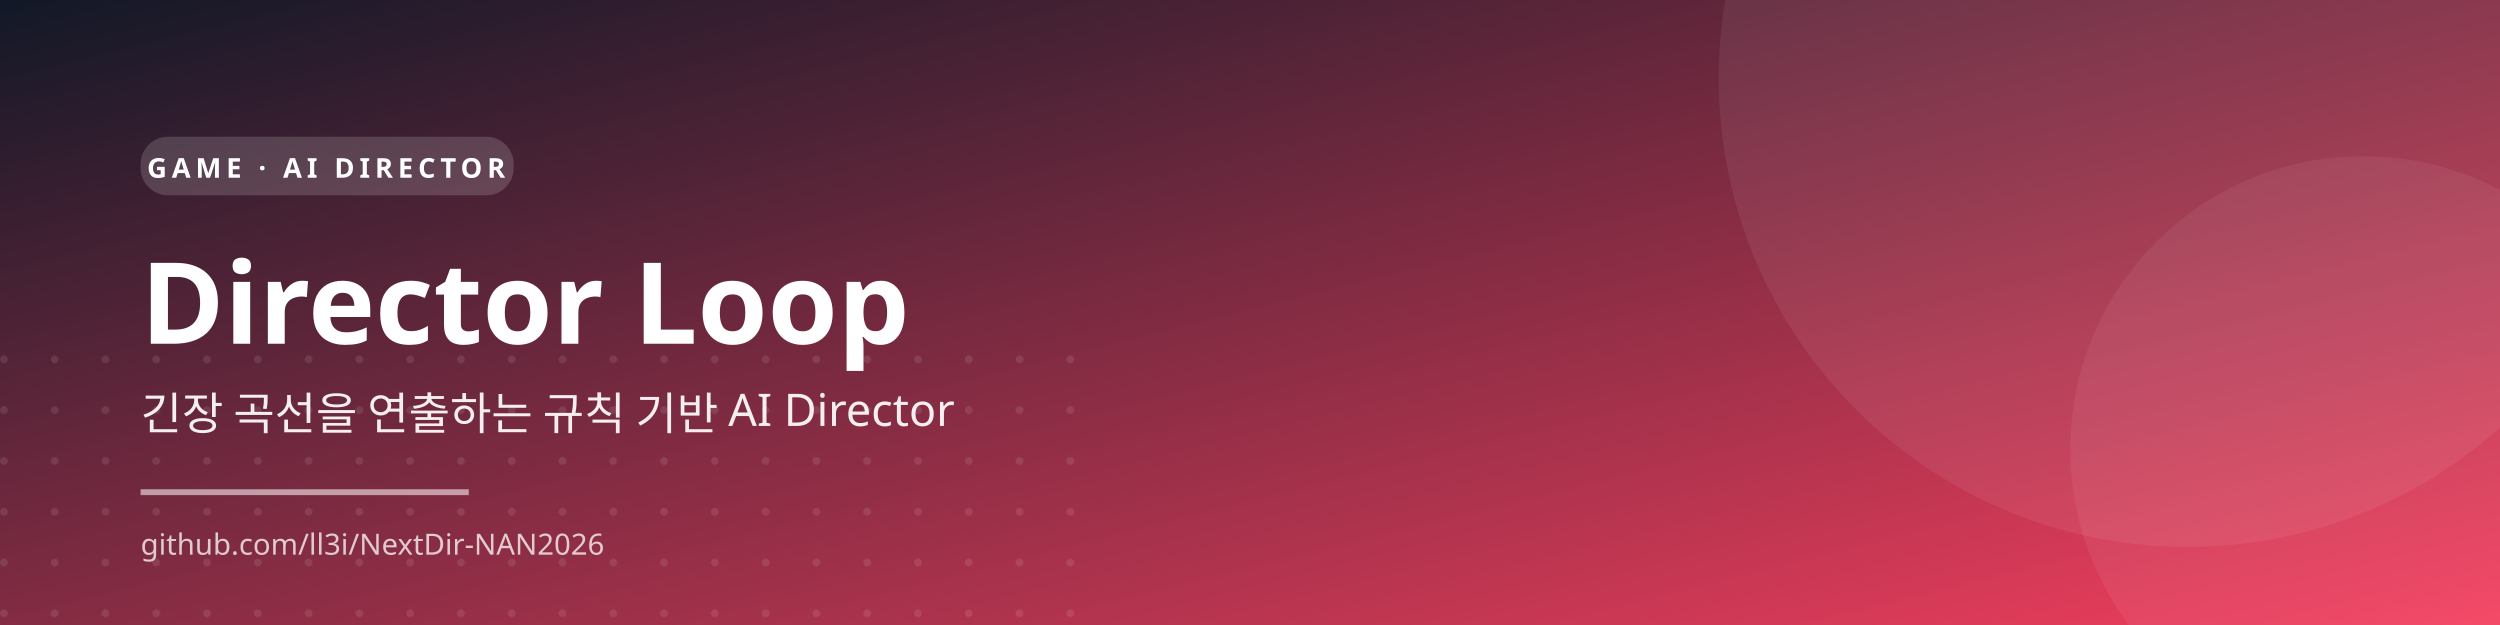
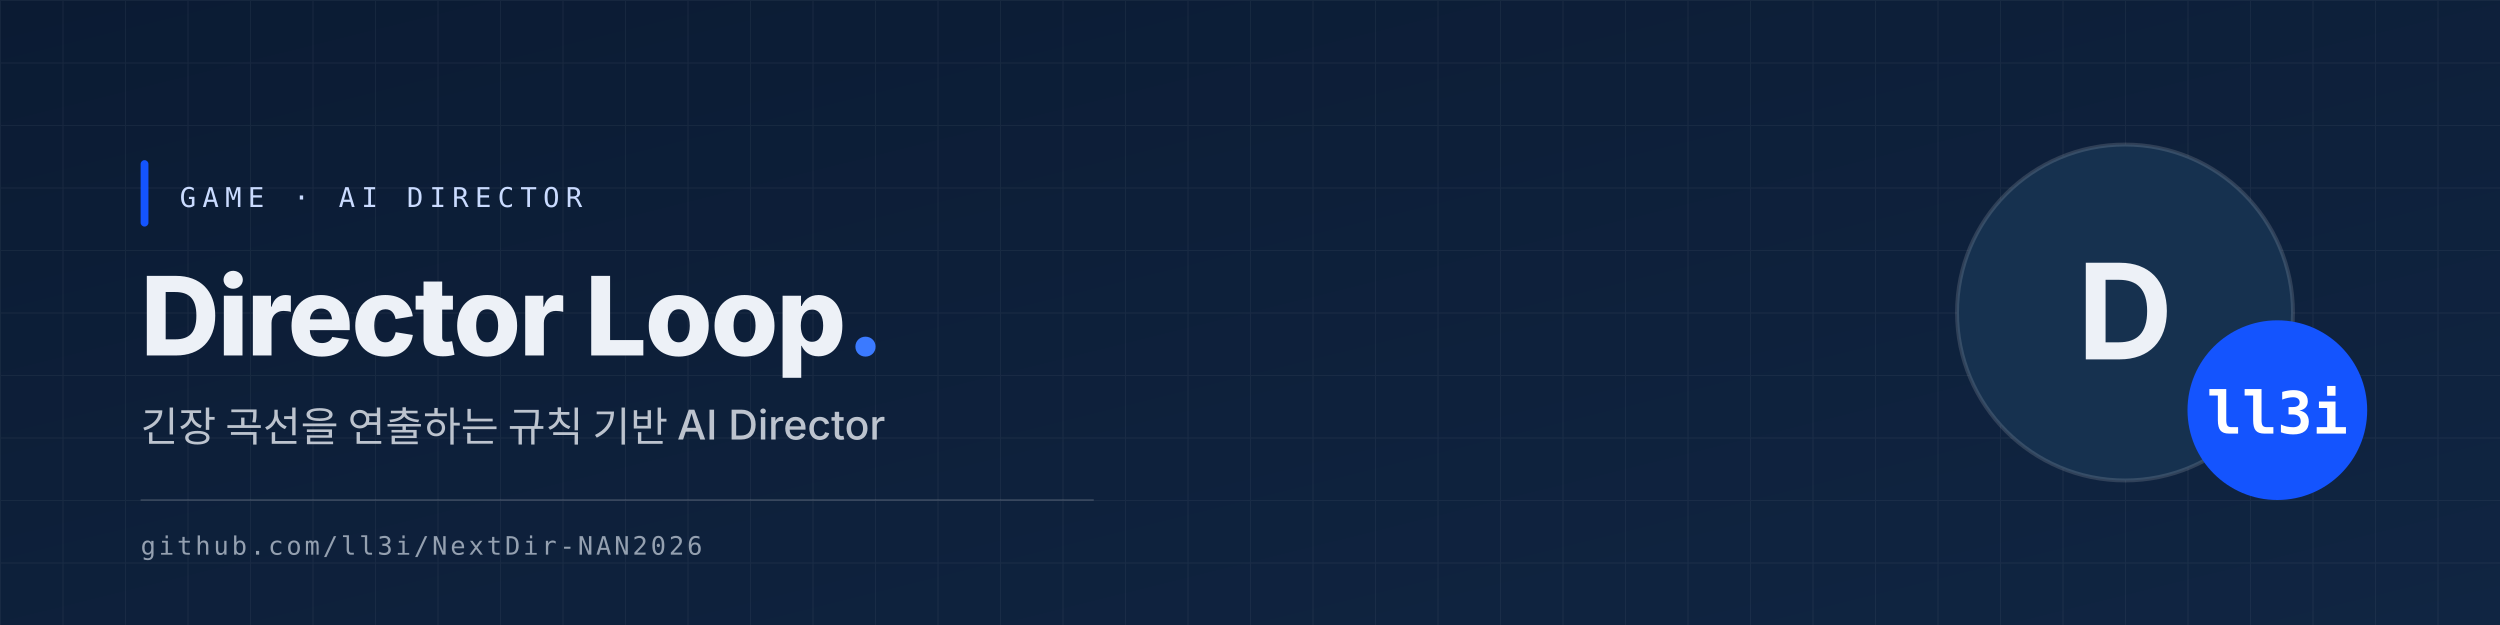
<svg xmlns="http://www.w3.org/2000/svg" width="1280" height="320" viewBox="0 0 1280 320" role="img" aria-label="Director Loop banner">
  <defs>
-     <linearGradient id="bg" x1="0" y1="0" x2="1" y2="1">
-       <stop offset="0" stop-color="#111827" />
-       <stop offset="1" stop-color="#F43F5E" />
+     <linearGradient id="ink" x1="0" y1="0" x2="1" y2="1">
+       <stop offset="0" stop-color="#0B1B33" />
+       <stop offset="1" stop-color="#102542" />
    </linearGradient>
-     <pattern id="dots" width="26" height="26" patternUnits="userSpaceOnUse">
-       <circle cx="2" cy="2" r="2" fill="#ffffff" opacity="0.10" />
+     <pattern id="grid" width="32" height="32" patternUnits="userSpaceOnUse">
+       <path d="M 32 0 L 0 0 0 32" fill="none" stroke="#FFFFFF" stroke-opacity="0.05" stroke-width="1" />
    </pattern>
  </defs>
-   <rect width="1280" height="320" fill="url(#bg)" />
-   <circle cx="1120" cy="40" r="240" fill="#ffffff" opacity="0.07" />
-   <circle cx="1210" cy="230" r="150" fill="#ffffff" opacity="0.06" />
-   <rect x="0" y="180" width="560" height="140" fill="url(#dots)" />
-   <rect x="72" y="70" rx="14" ry="14" width="191" height="30" fill="#ffffff" opacity="0.16" />
-   <text x="167" y="91" font-family="'Segoe UI','Apple SD Gothic Neo','Noto Sans KR',sans-serif" font-size="14" font-weight="700" letter-spacing="2.5" fill="#ffffff" text-anchor="middle">GAME · AI DIRECTOR</text>
-   <text x="72" y="176" font-family="'Segoe UI','Apple SD Gothic Neo','Noto Sans KR',sans-serif" font-size="58" font-weight="800" fill="#ffffff">Director Loop</text>
-   <text x="72" y="220" font-family="'Segoe UI','Apple SD Gothic Neo','Noto Sans KR',sans-serif" font-size="23" fill="#ffffff" opacity="0.92">긴장 곡선을 연출하는 규칙 기반 AI Director</text>
-   <line x1="72" y1="252" x2="240" y2="252" stroke="#ffffff" stroke-width="3" opacity="0.55" />
-   <text x="72" y="284" font-family="'Segoe UI','Apple SD Gothic Neo','Noto Sans KR',sans-serif" font-size="15" fill="#ffffff" opacity="0.75">github.com/ll3i/NextDir-NAN2026</text>
+   <rect width="1280" height="320" fill="url(#ink)" />
+   <rect width="1280" height="320" fill="url(#grid)" />
+   <circle cx="1088" cy="160" r="86" fill="#16314F" />
+   <circle cx="1088" cy="160" r="86" fill="none" stroke="#FFFFFF" stroke-opacity="0.14" stroke-width="2" />
+   <circle cx="1166" cy="210" r="46" fill="#1454FE" />
+   <text x="1088" y="184" font-family="'Pretendard Variable',Pretendard,-apple-system,BlinkMacSystemFont,'Apple SD Gothic Neo','Malgun Gothic',system-ui,sans-serif" font-size="68" font-weight="700" fill="#EDF1F7" text-anchor="middle">D</text>
+   <text x="1166" y="222" font-family="'JetBrains Mono',ui-monospace,'SFMono-Regular',Menlo,monospace" font-size="30" font-weight="700" fill="#FFFFFF" text-anchor="middle">ll3i</text>
+   <rect x="72" y="82" width="4" height="34" rx="2" fill="#1454FE" />
+   <text x="92" y="106" font-family="'JetBrains Mono',ui-monospace,'SFMono-Regular',Menlo,monospace" font-size="14" letter-spacing="3.2" fill="#CADBFF">GAME · AI DIRECTOR</text>
+   <text x="72" y="182" font-family="'Pretendard Variable',Pretendard,-apple-system,BlinkMacSystemFont,'Apple SD Gothic Neo','Malgun Gothic',system-ui,sans-serif" font-size="56" font-weight="800" letter-spacing="-1" fill="#EDF1F7">Director Loop<tspan fill="#3B7AFF">.</tspan>
+   </text>
+   <text x="72" y="226" font-family="'Pretendard Variable',Pretendard,-apple-system,BlinkMacSystemFont,'Apple SD Gothic Neo','Malgun Gothic',system-ui,sans-serif" font-size="21" font-weight="500" fill="#EDF1F7" opacity="0.78">긴장 곡선을 연출하는 규칙 기반 AI Director</text>
+   <line x1="72" y1="256" x2="560" y2="256" stroke="#FFFFFF" stroke-opacity="0.14" stroke-width="1" />
+   <text x="72" y="284" font-family="'JetBrains Mono',ui-monospace,'SFMono-Regular',Menlo,monospace" font-size="13" letter-spacing="1.5" fill="#94A0B0">github.com/ll3i/NextDir-NAN2026</text>
</svg>
